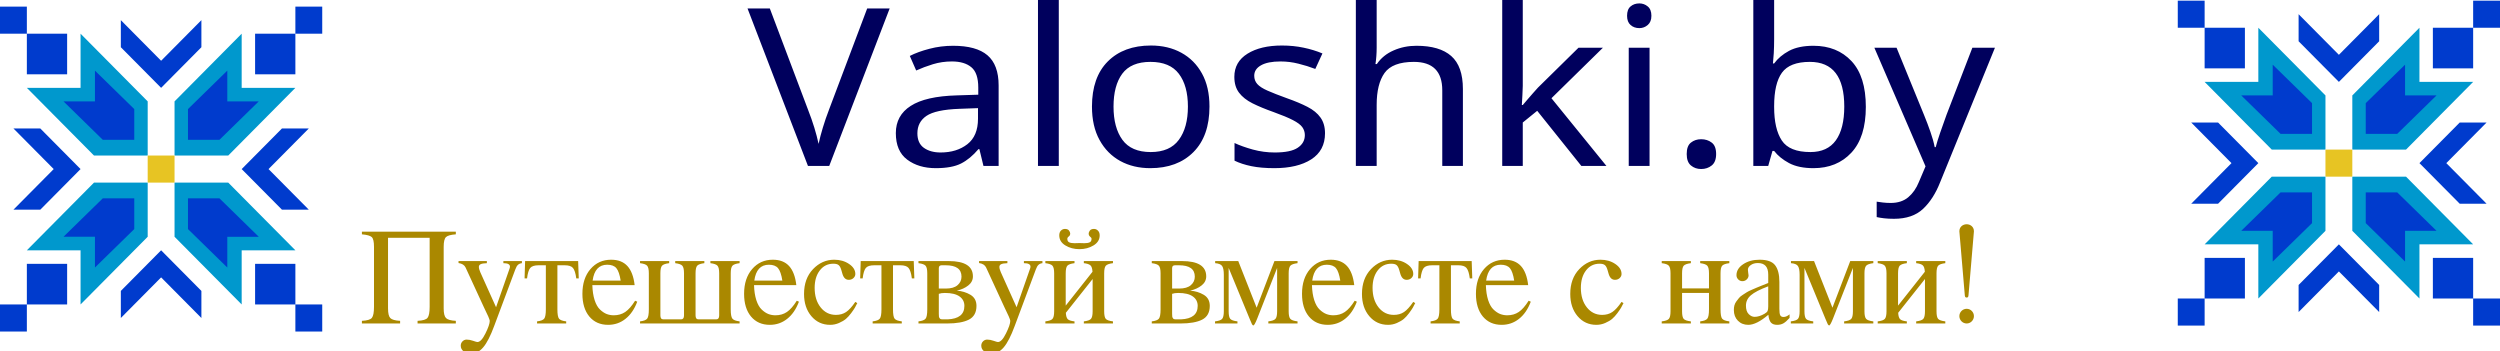
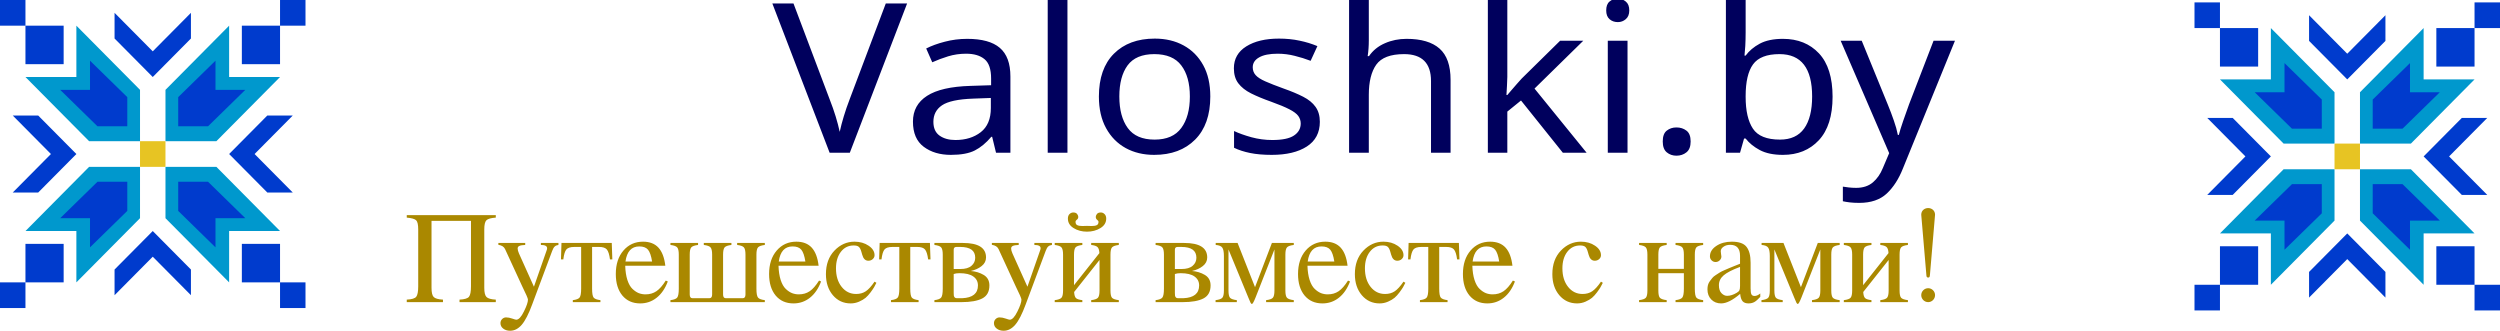
- <svg xmlns="http://www.w3.org/2000/svg" width="153.954mm" height="21.567mm" viewBox="0 0 153.954 21.567" version="1.1" id="svg5">
+ <svg xmlns="http://www.w3.org/2000/svg" width="162.388mm" height="21.451mm" viewBox="0 0 162.388 21.451" version="1.1" id="svg5">
  <defs id="defs2">
    <rect x="-600" y="45" width="580" height="50" id="rect55764" />
    <rect x="-450" y="15" width="440" height="100" id="rect10202" />
    <rect x="-430" y="15" width="420" height="100" id="rect4352" />
  </defs>
-   <g id="layer1" transform="translate(167.6797,-32.86688)">
-     <g id="g866" transform="matrix(0.625,0,0,0.6301977,-41.83724,12.06541)">
-       <g id="g2101">
-         <path id="path859" style="fill:#0098cd;fill-opacity:1;stroke:none;stroke-width:1;stroke-linecap:butt;stroke-linejoin:miter;stroke-miterlimit:4;stroke-dasharray:none;stroke-opacity:1" d="m 80,135 v 20 H 60 l 25,25 h 20 v -20 z" transform="scale(0.2645833)" />
-         <path id="path859-2" style="fill:#003bcd;fill-opacity:1;stroke:none;stroke-width:0.269;stroke-linecap:butt;stroke-linejoin:miter;stroke-miterlimit:4;stroke-dasharray:none;stroke-opacity:1" d="m 22.584,39.328 v 3.005 H 19.484 l 3.874,3.756 h 3.1 V 43.085 Z" />
+   <g id="layer1" transform="translate(171.8138,-33.16264)">
+     <text xml:space="preserve" transform="matrix(0.2645833,0,0,0.2645833,13.22917,33.07292)" id="text4350" style="font-style:normal;font-weight:normal;font-size:40px;line-height:1.25;font-family:sans-serif;white-space:pre;shape-inside:url(#rect4352);fill:#000000;fill-opacity:1;stroke:none" />
+     <g id="g2523">
+       <g id="g866" transform="matrix(0.625,0,0,0.6301977,-37.53776,12.47591)">
+         <g id="g2101">
+           <path id="path859" style="fill:#0098cd;fill-opacity:1;stroke:none;stroke-width:1;stroke-linecap:butt;stroke-linejoin:miter;stroke-miterlimit:4;stroke-dasharray:none;stroke-opacity:1" d="m 80,135 v 20 H 60 l 25,25 h 20 v -20 z" transform="scale(0.2645833)" />
+           <path id="path859-2" style="fill:#003bcd;fill-opacity:1;stroke:none;stroke-width:0.269;stroke-linecap:butt;stroke-linejoin:miter;stroke-miterlimit:4;stroke-dasharray:none;stroke-opacity:1" d="m 22.584,39.328 v 3.005 H 19.484 l 3.874,3.756 h 3.1 V 43.085 Z" />
+         </g>
+         <g id="g2101-6" transform="matrix(-1,0,0,1,58.20833,5.9999999e-7)">
+           <path id="path859-1" style="fill:#0098cd;fill-opacity:1;stroke:none;stroke-width:1;stroke-linecap:butt;stroke-linejoin:miter;stroke-miterlimit:4;stroke-dasharray:none;stroke-opacity:1" d="m 80,135 v 20 H 60 l 25,25 h 20 v -20 z" transform="scale(0.2645833)" />
+           <path id="path859-2-2" style="fill:#003bcd;fill-opacity:1;stroke:none;stroke-width:0.269;stroke-linecap:butt;stroke-linejoin:miter;stroke-miterlimit:4;stroke-dasharray:none;stroke-opacity:1" d="m 22.584,39.328 v 3.005 H 19.484 l 3.874,3.756 h 3.1 V 43.085 Z" />
+         </g>
+         <rect style="opacity:0;fill:#e7c423;fill-opacity:1;stroke:none;stroke-width:0.265;stroke-linecap:round;stroke-miterlimit:4;stroke-dasharray:none;paint-order:stroke fill markers" id="rect2125" width="6.357829e-07" height="1.058" x="30.427" y="49.477" ry="0.529" />
+         <path style="fill:#e7c423;fill-opacity:1;stroke:none;stroke-width:0.265px;stroke-linecap:butt;stroke-linejoin:miter;stroke-opacity:1" d="m 27.781,50.271 v -2.646 h 2.646 v 2.646 z" id="path2251" />
+         <g id="g2101-8" transform="matrix(1,0,0,-1,3.4999999e-7,97.89583)">
+           <path id="path859-8" style="fill:#0098cd;fill-opacity:1;stroke:none;stroke-width:1;stroke-linecap:butt;stroke-linejoin:miter;stroke-miterlimit:4;stroke-dasharray:none;stroke-opacity:1" d="m 80,135 v 20 H 60 l 25,25 h 20 v -20 z" transform="scale(0.2645833)" />
+           <path id="path859-2-9" style="fill:#003bcd;fill-opacity:1;stroke:none;stroke-width:0.269;stroke-linecap:butt;stroke-linejoin:miter;stroke-miterlimit:4;stroke-dasharray:none;stroke-opacity:1" d="m 22.584,39.328 v 3.005 H 19.484 l 3.874,3.756 h 3.1 V 43.085 Z" />
+         </g>
+         <g id="g2101-1" transform="rotate(180,29.10417,48.94792)">
+           <path id="path859-6" style="fill:#0098cd;fill-opacity:1;stroke:none;stroke-width:1;stroke-linecap:butt;stroke-linejoin:miter;stroke-miterlimit:4;stroke-dasharray:none;stroke-opacity:1" d="m 80,135 v 20 H 60 l 25,25 h 20 v -20 z" transform="scale(0.2645833)" />
+           <path id="path859-2-4" style="fill:#003bcd;fill-opacity:1;stroke:none;stroke-width:0.269;stroke-linecap:butt;stroke-linejoin:miter;stroke-miterlimit:4;stroke-dasharray:none;stroke-opacity:1" d="m 22.584,39.328 v 3.005 H 19.484 l 3.874,3.756 h 3.1 V 43.085 Z" />
+         </g>
+         <path style="fill:#003bcd;fill-opacity:1;stroke:none;stroke-width:0.265px;stroke-linecap:butt;stroke-linejoin:miter;stroke-opacity:1" d="m 21.167,48.948 -3.969,-3.969 h -2.646 l 3.969,3.969 -3.969,3.969 h 2.646 z" id="path2539" />
+         <path style="fill:#003bcd;fill-opacity:1;stroke:none;stroke-width:0.265px;stroke-linecap:butt;stroke-linejoin:miter;stroke-opacity:1" d="m 29.104,41.01 3.969,-3.969 v -2.646 l -3.969,3.969 -3.969,-3.969 v 2.646 z" id="path2539-9" />
+         <path style="fill:#003bcd;fill-opacity:1;stroke:none;stroke-width:0.265px;stroke-linecap:butt;stroke-linejoin:miter;stroke-opacity:1" d="m 29.104,56.885 -3.969,3.969 V 63.5 l 3.969,-3.969 3.969,3.969 v -2.646 z" id="path2539-6" />
+         <path style="fill:#003bcd;fill-opacity:1;stroke:none;stroke-width:0.265px;stroke-linecap:butt;stroke-linejoin:miter;stroke-opacity:1" d="m 37.042,48.948 3.969,-3.969 h 2.646 l -3.969,3.969 3.969,3.969 h -2.646 z" id="path2539-4" />
+         <path id="path6895" style="fill:#003bcd;fill-opacity:1;stroke:none;stroke-width:1px;stroke-linecap:butt;stroke-linejoin:miter;stroke-opacity:1" d="m 50,125 v 10 h 10 v -10 z m 10,10 v 15 h 15 v -15 z" transform="scale(0.2645833)" />
+         <path id="path6895-0" style="fill:#003bcd;fill-opacity:1;stroke:none;stroke-width:0.265px;stroke-linecap:butt;stroke-linejoin:miter;stroke-opacity:1" d="m 44.979,33.073 v 2.646 h -2.646 v -2.646 z m -2.646,2.646 v 3.969 h -3.969 v -3.969 z" />
+         <path id="path6895-7" style="fill:#003bcd;fill-opacity:1;stroke:none;stroke-width:0.265px;stroke-linecap:butt;stroke-linejoin:miter;stroke-opacity:1" d="m 44.979,64.823 v -2.646 h -2.646 v 2.646 z m -2.646,-2.646 v -3.969 h -3.969 v 3.969 z" />
+         <path id="path6895-4" style="fill:#003bcd;fill-opacity:1;stroke:none;stroke-width:0.265px;stroke-linecap:butt;stroke-linejoin:miter;stroke-opacity:1" d="M 13.229,64.823 V 62.177 H 15.875 v 2.646 z M 15.875,62.177 v -3.969 h 3.969 v 3.969 z" />
      </g>
-       <g id="g2101-6" transform="matrix(-1,0,0,1,58.20833,5.9999999e-7)">
-         <path id="path859-1" style="fill:#0098cd;fill-opacity:1;stroke:none;stroke-width:1;stroke-linecap:butt;stroke-linejoin:miter;stroke-miterlimit:4;stroke-dasharray:none;stroke-opacity:1" d="m 80,135 v 20 H 60 l 25,25 h 20 v -20 z" transform="scale(0.2645833)" />
-         <path id="path859-2-2" style="fill:#003bcd;fill-opacity:1;stroke:none;stroke-width:0.269;stroke-linecap:butt;stroke-linejoin:miter;stroke-miterlimit:4;stroke-dasharray:none;stroke-opacity:1" d="m 22.584,39.328 v 3.005 H 19.484 l 3.874,3.756 h 3.1 V 43.085 Z" />
+       <g id="g866-1" transform="matrix(0.625,0,0,0.6301977,-180.082,12.32017)">
+         <g id="g2101-19">
+           <path id="path859-16" style="fill:#0098cd;fill-opacity:1;stroke:none;stroke-width:1;stroke-linecap:butt;stroke-linejoin:miter;stroke-miterlimit:4;stroke-dasharray:none;stroke-opacity:1" d="m 80,135 v 20 H 60 l 25,25 h 20 v -20 z" transform="scale(0.2645833)" />
+           <path id="path859-2-6" style="fill:#003bcd;fill-opacity:1;stroke:none;stroke-width:0.269;stroke-linecap:butt;stroke-linejoin:miter;stroke-miterlimit:4;stroke-dasharray:none;stroke-opacity:1" d="m 22.584,39.328 v 3.005 H 19.484 l 3.874,3.756 h 3.1 V 43.085 Z" />
+         </g>
+         <g id="g2101-6-9" transform="matrix(-1,0,0,1,58.20833,5.9999999e-7)">
+           <path id="path859-1-6" style="fill:#0098cd;fill-opacity:1;stroke:none;stroke-width:1;stroke-linecap:butt;stroke-linejoin:miter;stroke-miterlimit:4;stroke-dasharray:none;stroke-opacity:1" d="m 80,135 v 20 H 60 l 25,25 h 20 v -20 z" transform="scale(0.2645833)" />
+           <path id="path859-2-2-6" style="fill:#003bcd;fill-opacity:1;stroke:none;stroke-width:0.269;stroke-linecap:butt;stroke-linejoin:miter;stroke-miterlimit:4;stroke-dasharray:none;stroke-opacity:1" d="m 22.584,39.328 v 3.005 H 19.484 l 3.874,3.756 h 3.1 V 43.085 Z" />
+         </g>
+         <rect style="opacity:0;fill:#e7c423;fill-opacity:1;stroke:none;stroke-width:0.265;stroke-linecap:round;stroke-miterlimit:4;stroke-dasharray:none;paint-order:stroke fill markers" id="rect2125-9" width="6.357829e-07" height="1.058" x="30.427" y="49.477" ry="0.529" />
+         <path style="fill:#e7c423;fill-opacity:1;stroke:none;stroke-width:0.265px;stroke-linecap:butt;stroke-linejoin:miter;stroke-opacity:1" d="m 27.781,50.271 v -2.646 h 2.646 v 2.646 z" id="path2251-3" />
+         <g id="g2101-8-4" transform="matrix(1,0,0,-1,3.4999999e-7,97.89583)">
+           <path id="path859-8-2" style="fill:#0098cd;fill-opacity:1;stroke:none;stroke-width:1;stroke-linecap:butt;stroke-linejoin:miter;stroke-miterlimit:4;stroke-dasharray:none;stroke-opacity:1" d="m 80,135 v 20 H 60 l 25,25 h 20 v -20 z" transform="scale(0.2645833)" />
+           <path id="path859-2-9-2" style="fill:#003bcd;fill-opacity:1;stroke:none;stroke-width:0.269;stroke-linecap:butt;stroke-linejoin:miter;stroke-miterlimit:4;stroke-dasharray:none;stroke-opacity:1" d="m 22.584,39.328 v 3.005 H 19.484 l 3.874,3.756 h 3.1 V 43.085 Z" />
+         </g>
+         <g id="g2101-1-1" transform="rotate(180,29.10417,48.94792)">
+           <path id="path859-6-3" style="fill:#0098cd;fill-opacity:1;stroke:none;stroke-width:1;stroke-linecap:butt;stroke-linejoin:miter;stroke-miterlimit:4;stroke-dasharray:none;stroke-opacity:1" d="m 80,135 v 20 H 60 l 25,25 h 20 v -20 z" transform="scale(0.2645833)" />
+           <path id="path859-2-4-5" style="fill:#003bcd;fill-opacity:1;stroke:none;stroke-width:0.269;stroke-linecap:butt;stroke-linejoin:miter;stroke-miterlimit:4;stroke-dasharray:none;stroke-opacity:1" d="m 22.584,39.328 v 3.005 H 19.484 l 3.874,3.756 h 3.1 V 43.085 Z" />
+         </g>
+         <path style="fill:#003bcd;fill-opacity:1;stroke:none;stroke-width:0.265px;stroke-linecap:butt;stroke-linejoin:miter;stroke-opacity:1" d="m 21.167,48.948 -3.969,-3.969 h -2.646 l 3.969,3.969 -3.969,3.969 h 2.646 z" id="path2539-42" />
+         <path style="fill:#003bcd;fill-opacity:1;stroke:none;stroke-width:0.265px;stroke-linecap:butt;stroke-linejoin:miter;stroke-opacity:1" d="m 29.104,41.01 3.969,-3.969 v -2.646 l -3.969,3.969 -3.969,-3.969 v 2.646 z" id="path2539-9-6" />
+         <path style="fill:#003bcd;fill-opacity:1;stroke:none;stroke-width:0.265px;stroke-linecap:butt;stroke-linejoin:miter;stroke-opacity:1" d="m 29.104,56.885 -3.969,3.969 V 63.5 l 3.969,-3.969 3.969,3.969 v -2.646 z" id="path2539-6-1" />
+         <path style="fill:#003bcd;fill-opacity:1;stroke:none;stroke-width:0.265px;stroke-linecap:butt;stroke-linejoin:miter;stroke-opacity:1" d="m 37.042,48.948 3.969,-3.969 h 2.646 l -3.969,3.969 3.969,3.969 h -2.646 z" id="path2539-4-3" />
+         <path id="path6895-6" style="fill:#003bcd;fill-opacity:1;stroke:none;stroke-width:1px;stroke-linecap:butt;stroke-linejoin:miter;stroke-opacity:1" d="m 50,125 v 10 h 10 v -10 z m 10,10 v 15 h 15 v -15 z" transform="scale(0.2645833)" />
+         <path id="path6895-0-8" style="fill:#003bcd;fill-opacity:1;stroke:none;stroke-width:0.265px;stroke-linecap:butt;stroke-linejoin:miter;stroke-opacity:1" d="m 44.979,33.073 v 2.646 h -2.646 v -2.646 z m -2.646,2.646 v 3.969 h -3.969 v -3.969 z" />
+         <path id="path6895-7-3" style="fill:#003bcd;fill-opacity:1;stroke:none;stroke-width:0.265px;stroke-linecap:butt;stroke-linejoin:miter;stroke-opacity:1" d="m 44.979,64.823 v -2.646 h -2.646 v 2.646 z m -2.646,-2.646 v -3.969 h -3.969 v 3.969 z" />
+         <path id="path6895-4-7" style="fill:#003bcd;fill-opacity:1;stroke:none;stroke-width:0.265px;stroke-linecap:butt;stroke-linejoin:miter;stroke-opacity:1" d="M 13.229,64.823 V 62.177 H 15.875 v 2.646 z M 15.875,62.177 v -3.969 h 3.969 v 3.969 z" />
      </g>
-       <rect style="opacity:0;fill:#e7c423;fill-opacity:1;stroke:none;stroke-width:0.265;stroke-linecap:round;stroke-miterlimit:4;stroke-dasharray:none;paint-order:stroke fill markers" id="rect2125" width="6.357829e-07" height="1.058" x="30.427" y="49.477" ry="0.529" />
-       <path style="fill:#e7c423;fill-opacity:1;stroke:none;stroke-width:0.265px;stroke-linecap:butt;stroke-linejoin:miter;stroke-opacity:1" d="m 27.781,50.271 v -2.646 h 2.646 v 2.646 z" id="path2251" />
-       <g id="g2101-8" transform="matrix(1,0,0,-1,3.4999999e-7,97.89583)">
-         <path id="path859-8" style="fill:#0098cd;fill-opacity:1;stroke:none;stroke-width:1;stroke-linecap:butt;stroke-linejoin:miter;stroke-miterlimit:4;stroke-dasharray:none;stroke-opacity:1" d="m 80,135 v 20 H 60 l 25,25 h 20 v -20 z" transform="scale(0.2645833)" />
-         <path id="path859-2-9" style="fill:#003bcd;fill-opacity:1;stroke:none;stroke-width:0.269;stroke-linecap:butt;stroke-linejoin:miter;stroke-miterlimit:4;stroke-dasharray:none;stroke-opacity:1" d="m 22.584,39.328 v 3.005 H 19.484 l 3.874,3.756 h 3.1 V 43.085 Z" />
-       </g>
-       <g id="g2101-1" transform="rotate(180,29.10417,48.94792)">
-         <path id="path859-6" style="fill:#0098cd;fill-opacity:1;stroke:none;stroke-width:1;stroke-linecap:butt;stroke-linejoin:miter;stroke-miterlimit:4;stroke-dasharray:none;stroke-opacity:1" d="m 80,135 v 20 H 60 l 25,25 h 20 v -20 z" transform="scale(0.2645833)" />
-         <path id="path859-2-4" style="fill:#003bcd;fill-opacity:1;stroke:none;stroke-width:0.269;stroke-linecap:butt;stroke-linejoin:miter;stroke-miterlimit:4;stroke-dasharray:none;stroke-opacity:1" d="m 22.584,39.328 v 3.005 H 19.484 l 3.874,3.756 h 3.1 V 43.085 Z" />
-       </g>
-       <path style="fill:#003bcd;fill-opacity:1;stroke:none;stroke-width:0.265px;stroke-linecap:butt;stroke-linejoin:miter;stroke-opacity:1" d="m 21.167,48.948 -3.969,-3.969 h -2.646 l 3.969,3.969 -3.969,3.969 h 2.646 z" id="path2539" />
-       <path style="fill:#003bcd;fill-opacity:1;stroke:none;stroke-width:0.265px;stroke-linecap:butt;stroke-linejoin:miter;stroke-opacity:1" d="m 29.104,41.01 3.969,-3.969 v -2.646 l -3.969,3.969 -3.969,-3.969 v 2.646 z" id="path2539-9" />
-       <path style="fill:#003bcd;fill-opacity:1;stroke:none;stroke-width:0.265px;stroke-linecap:butt;stroke-linejoin:miter;stroke-opacity:1" d="m 29.104,56.885 -3.969,3.969 V 63.5 l 3.969,-3.969 3.969,3.969 v -2.646 z" id="path2539-6" />
-       <path style="fill:#003bcd;fill-opacity:1;stroke:none;stroke-width:0.265px;stroke-linecap:butt;stroke-linejoin:miter;stroke-opacity:1" d="m 37.042,48.948 3.969,-3.969 h 2.646 l -3.969,3.969 3.969,3.969 h -2.646 z" id="path2539-4" />
-       <path id="path6895" style="fill:#003bcd;fill-opacity:1;stroke:none;stroke-width:1px;stroke-linecap:butt;stroke-linejoin:miter;stroke-opacity:1" d="m 50,125 v 10 h 10 v -10 z m 10,10 v 15 h 15 v -15 z" transform="scale(0.2645833)" />
-       <path id="path6895-0" style="fill:#003bcd;fill-opacity:1;stroke:none;stroke-width:0.265px;stroke-linecap:butt;stroke-linejoin:miter;stroke-opacity:1" d="m 44.979,33.073 v 2.646 h -2.646 v -2.646 z m -2.646,2.646 v 3.969 h -3.969 v -3.969 z" />
-       <path id="path6895-7" style="fill:#003bcd;fill-opacity:1;stroke:none;stroke-width:0.265px;stroke-linecap:butt;stroke-linejoin:miter;stroke-opacity:1" d="m 44.979,64.823 v -2.646 h -2.646 v 2.646 z m -2.646,-2.646 v -3.969 h -3.969 v 3.969 z" />
-       <path id="path6895-4" style="fill:#003bcd;fill-opacity:1;stroke:none;stroke-width:0.265px;stroke-linecap:butt;stroke-linejoin:miter;stroke-opacity:1" d="M 13.229,64.823 V 62.177 H 15.875 v 2.646 z M 15.875,62.177 v -3.969 h 3.969 v 3.969 z" />
+       <text xml:space="preserve" transform="matrix(0.3646676,0,0,0.3394302,42.45511,26.68582)" id="text10200" style="font-style:normal;font-variant:normal;font-weight:normal;font-stretch:normal;font-size:40px;line-height:1.25;font-family:Centaur;-inkscape-font-specification:Centaur;white-space:pre;shape-inside:url(#rect10202);fill:#00005d;fill-opacity:1;stroke:none">
+         <tspan x="-450" y="48.31" id="tspan2589">Valoshki.by</tspan>
+       </text>
+       <text xml:space="preserve" transform="matrix(0.2645833,0,0,0.2667837,13.22917,33.07463)" id="text55762" style="font-style:normal;font-variant:normal;font-weight:normal;font-stretch:normal;font-size:32px;line-height:1.25;font-family:'Cambria Math';-inkscape-font-specification:'Cambria Math';white-space:pre;shape-inside:url(#rect55764);fill:#aa8800;fill-opacity:1;stroke:none">
+         <tspan x="-600" y="73.891" id="tspan2591">Путешествуй вместе с нами!</tspan>
+       </text>
    </g>
-     <g id="g866-1" transform="matrix(0.625,0,0,0.6301977,-175.9479,12.43183)">
-       <g id="g2101-19">
-         <path id="path859-16" style="fill:#0098cd;fill-opacity:1;stroke:none;stroke-width:1;stroke-linecap:butt;stroke-linejoin:miter;stroke-miterlimit:4;stroke-dasharray:none;stroke-opacity:1" d="m 80,135 v 20 H 60 l 25,25 h 20 v -20 z" transform="scale(0.2645833)" />
-         <path id="path859-2-6" style="fill:#003bcd;fill-opacity:1;stroke:none;stroke-width:0.269;stroke-linecap:butt;stroke-linejoin:miter;stroke-miterlimit:4;stroke-dasharray:none;stroke-opacity:1" d="m 22.584,39.328 v 3.005 H 19.484 l 3.874,3.756 h 3.1 V 43.085 Z" />
-       </g>
-       <g id="g2101-6-9" transform="matrix(-1,0,0,1,58.20833,5.9999999e-7)">
-         <path id="path859-1-6" style="fill:#0098cd;fill-opacity:1;stroke:none;stroke-width:1;stroke-linecap:butt;stroke-linejoin:miter;stroke-miterlimit:4;stroke-dasharray:none;stroke-opacity:1" d="m 80,135 v 20 H 60 l 25,25 h 20 v -20 z" transform="scale(0.2645833)" />
-         <path id="path859-2-2-6" style="fill:#003bcd;fill-opacity:1;stroke:none;stroke-width:0.269;stroke-linecap:butt;stroke-linejoin:miter;stroke-miterlimit:4;stroke-dasharray:none;stroke-opacity:1" d="m 22.584,39.328 v 3.005 H 19.484 l 3.874,3.756 h 3.1 V 43.085 Z" />
-       </g>
-       <rect style="opacity:0;fill:#e7c423;fill-opacity:1;stroke:none;stroke-width:0.265;stroke-linecap:round;stroke-miterlimit:4;stroke-dasharray:none;paint-order:stroke fill markers" id="rect2125-9" width="6.357829e-07" height="1.058" x="30.427" y="49.477" ry="0.529" />
-       <path style="fill:#e7c423;fill-opacity:1;stroke:none;stroke-width:0.265px;stroke-linecap:butt;stroke-linejoin:miter;stroke-opacity:1" d="m 27.781,50.271 v -2.646 h 2.646 v 2.646 z" id="path2251-3" />
-       <g id="g2101-8-4" transform="matrix(1,0,0,-1,3.4999999e-7,97.89583)">
-         <path id="path859-8-2" style="fill:#0098cd;fill-opacity:1;stroke:none;stroke-width:1;stroke-linecap:butt;stroke-linejoin:miter;stroke-miterlimit:4;stroke-dasharray:none;stroke-opacity:1" d="m 80,135 v 20 H 60 l 25,25 h 20 v -20 z" transform="scale(0.2645833)" />
-         <path id="path859-2-9-2" style="fill:#003bcd;fill-opacity:1;stroke:none;stroke-width:0.269;stroke-linecap:butt;stroke-linejoin:miter;stroke-miterlimit:4;stroke-dasharray:none;stroke-opacity:1" d="m 22.584,39.328 v 3.005 H 19.484 l 3.874,3.756 h 3.1 V 43.085 Z" />
-       </g>
-       <g id="g2101-1-1" transform="rotate(180,29.10417,48.94792)">
-         <path id="path859-6-3" style="fill:#0098cd;fill-opacity:1;stroke:none;stroke-width:1;stroke-linecap:butt;stroke-linejoin:miter;stroke-miterlimit:4;stroke-dasharray:none;stroke-opacity:1" d="m 80,135 v 20 H 60 l 25,25 h 20 v -20 z" transform="scale(0.2645833)" />
-         <path id="path859-2-4-5" style="fill:#003bcd;fill-opacity:1;stroke:none;stroke-width:0.269;stroke-linecap:butt;stroke-linejoin:miter;stroke-miterlimit:4;stroke-dasharray:none;stroke-opacity:1" d="m 22.584,39.328 v 3.005 H 19.484 l 3.874,3.756 h 3.1 V 43.085 Z" />
-       </g>
-       <path style="fill:#003bcd;fill-opacity:1;stroke:none;stroke-width:0.265px;stroke-linecap:butt;stroke-linejoin:miter;stroke-opacity:1" d="m 21.167,48.948 -3.969,-3.969 h -2.646 l 3.969,3.969 -3.969,3.969 h 2.646 z" id="path2539-42" />
-       <path style="fill:#003bcd;fill-opacity:1;stroke:none;stroke-width:0.265px;stroke-linecap:butt;stroke-linejoin:miter;stroke-opacity:1" d="m 29.104,41.01 3.969,-3.969 v -2.646 l -3.969,3.969 -3.969,-3.969 v 2.646 z" id="path2539-9-6" />
-       <path style="fill:#003bcd;fill-opacity:1;stroke:none;stroke-width:0.265px;stroke-linecap:butt;stroke-linejoin:miter;stroke-opacity:1" d="m 29.104,56.885 -3.969,3.969 V 63.5 l 3.969,-3.969 3.969,3.969 v -2.646 z" id="path2539-6-1" />
-       <path style="fill:#003bcd;fill-opacity:1;stroke:none;stroke-width:0.265px;stroke-linecap:butt;stroke-linejoin:miter;stroke-opacity:1" d="m 37.042,48.948 3.969,-3.969 h 2.646 l -3.969,3.969 3.969,3.969 h -2.646 z" id="path2539-4-3" />
-       <path id="path6895-6" style="fill:#003bcd;fill-opacity:1;stroke:none;stroke-width:1px;stroke-linecap:butt;stroke-linejoin:miter;stroke-opacity:1" d="m 50,125 v 10 h 10 v -10 z m 10,10 v 15 h 15 v -15 z" transform="scale(0.2645833)" />
-       <path id="path6895-0-8" style="fill:#003bcd;fill-opacity:1;stroke:none;stroke-width:0.265px;stroke-linecap:butt;stroke-linejoin:miter;stroke-opacity:1" d="m 44.979,33.073 v 2.646 h -2.646 v -2.646 z m -2.646,2.646 v 3.969 h -3.969 v -3.969 z" />
-       <path id="path6895-7-3" style="fill:#003bcd;fill-opacity:1;stroke:none;stroke-width:0.265px;stroke-linecap:butt;stroke-linejoin:miter;stroke-opacity:1" d="m 44.979,64.823 v -2.646 h -2.646 v 2.646 z m -2.646,-2.646 v -3.969 h -3.969 v 3.969 z" />
-       <path id="path6895-4-7" style="fill:#003bcd;fill-opacity:1;stroke:none;stroke-width:0.265px;stroke-linecap:butt;stroke-linejoin:miter;stroke-opacity:1" d="M 13.229,64.823 V 62.177 H 15.875 v 2.646 z M 15.875,62.177 v -3.969 h 3.969 v 3.969 z" />
-     </g>
-     <text xml:space="preserve" transform="matrix(0.2645833,0,0,0.2645833,13.22917,33.07292)" id="text4350" style="font-style:normal;font-weight:normal;font-size:40px;line-height:1.25;font-family:sans-serif;white-space:pre;shape-inside:url(#rect4352);fill:#000000;fill-opacity:1;stroke:none" />
-     <text xml:space="preserve" transform="matrix(0.3646676,0,0,0.3394302,42.45511,26.68582)" id="text10200" style="font-style:normal;font-variant:normal;font-weight:normal;font-stretch:normal;font-size:40px;line-height:1.25;font-family:Centaur;-inkscape-font-specification:Centaur;white-space:pre;shape-inside:url(#rect10202);fill:#00005d;fill-opacity:1;stroke:none">
-       <tspan x="-450" y="48.31" id="tspan1369">Valoshki.by</tspan>
-     </text>
-     <text xml:space="preserve" transform="matrix(0.2645833,0,0,0.2667837,13.22917,33.07463)" id="text55762" style="font-style:normal;font-variant:normal;font-weight:normal;font-stretch:normal;font-size:32px;line-height:1.25;font-family:'Cambria Math';-inkscape-font-specification:'Cambria Math';white-space:pre;shape-inside:url(#rect55764);fill:#aa8800;fill-opacity:1;stroke:none">
-       <tspan x="-600" y="73.891" id="tspan1371">Путешествуй вместе с нами!</tspan>
-     </text>
  </g>
</svg>
